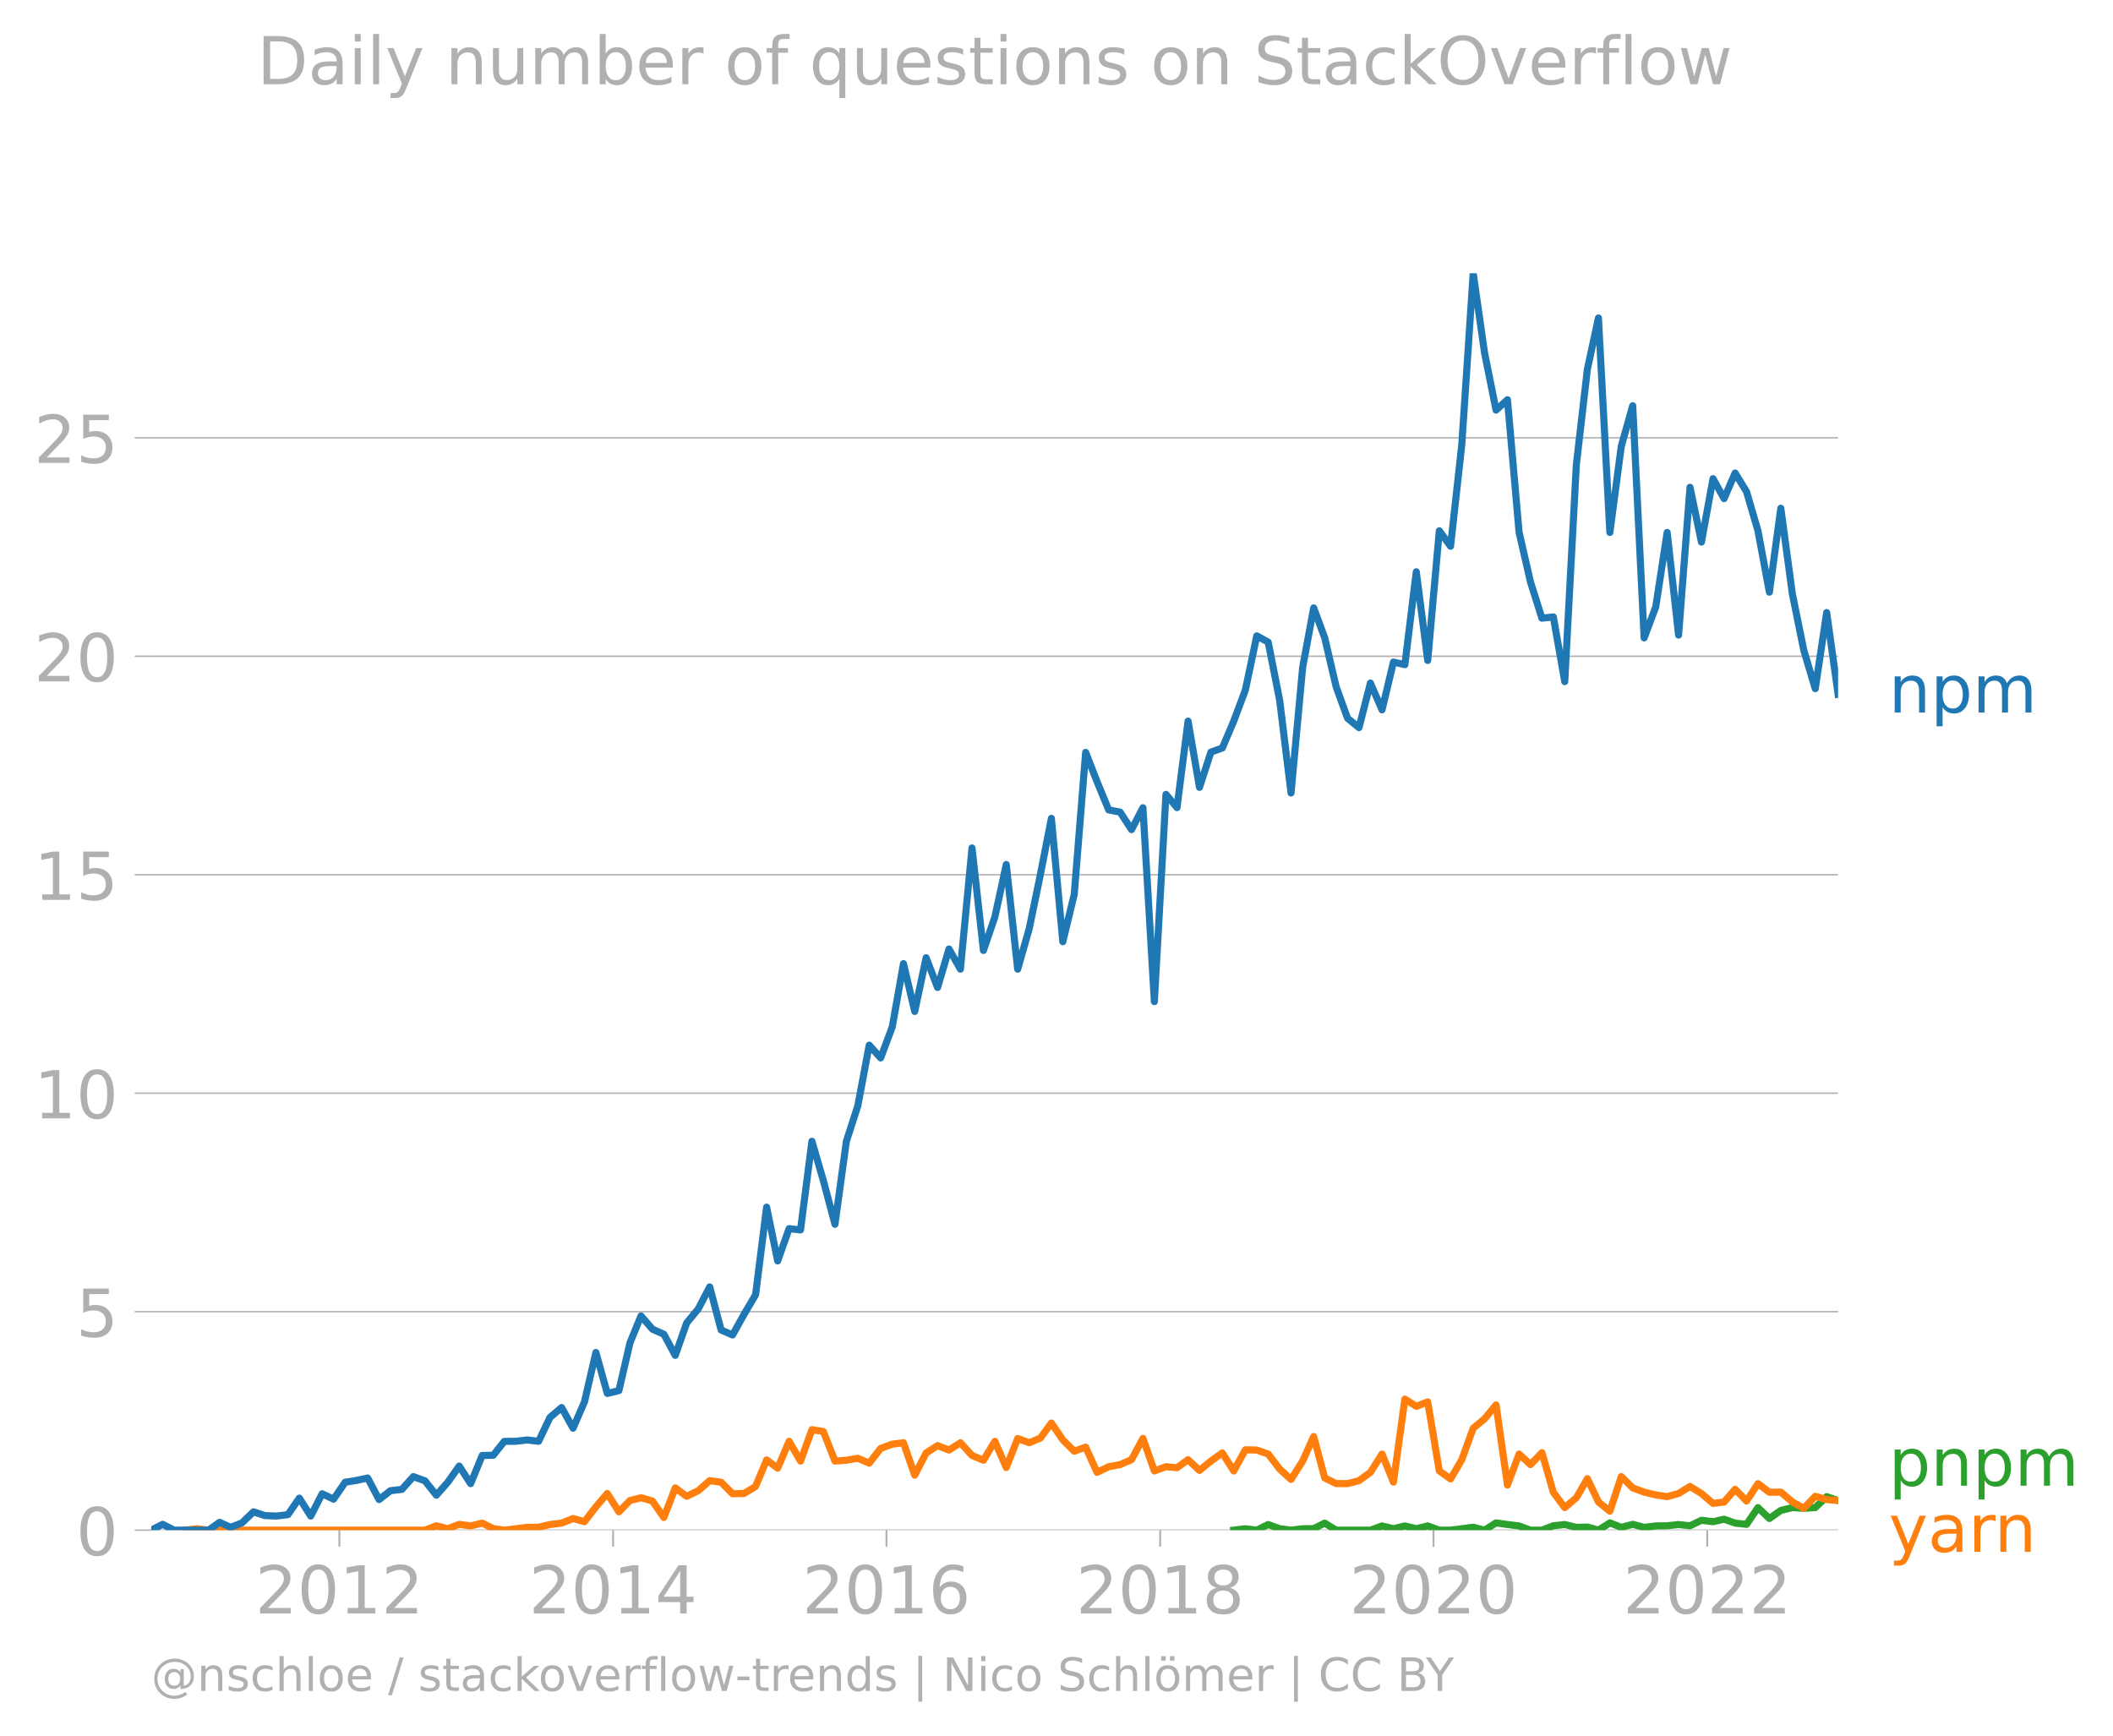
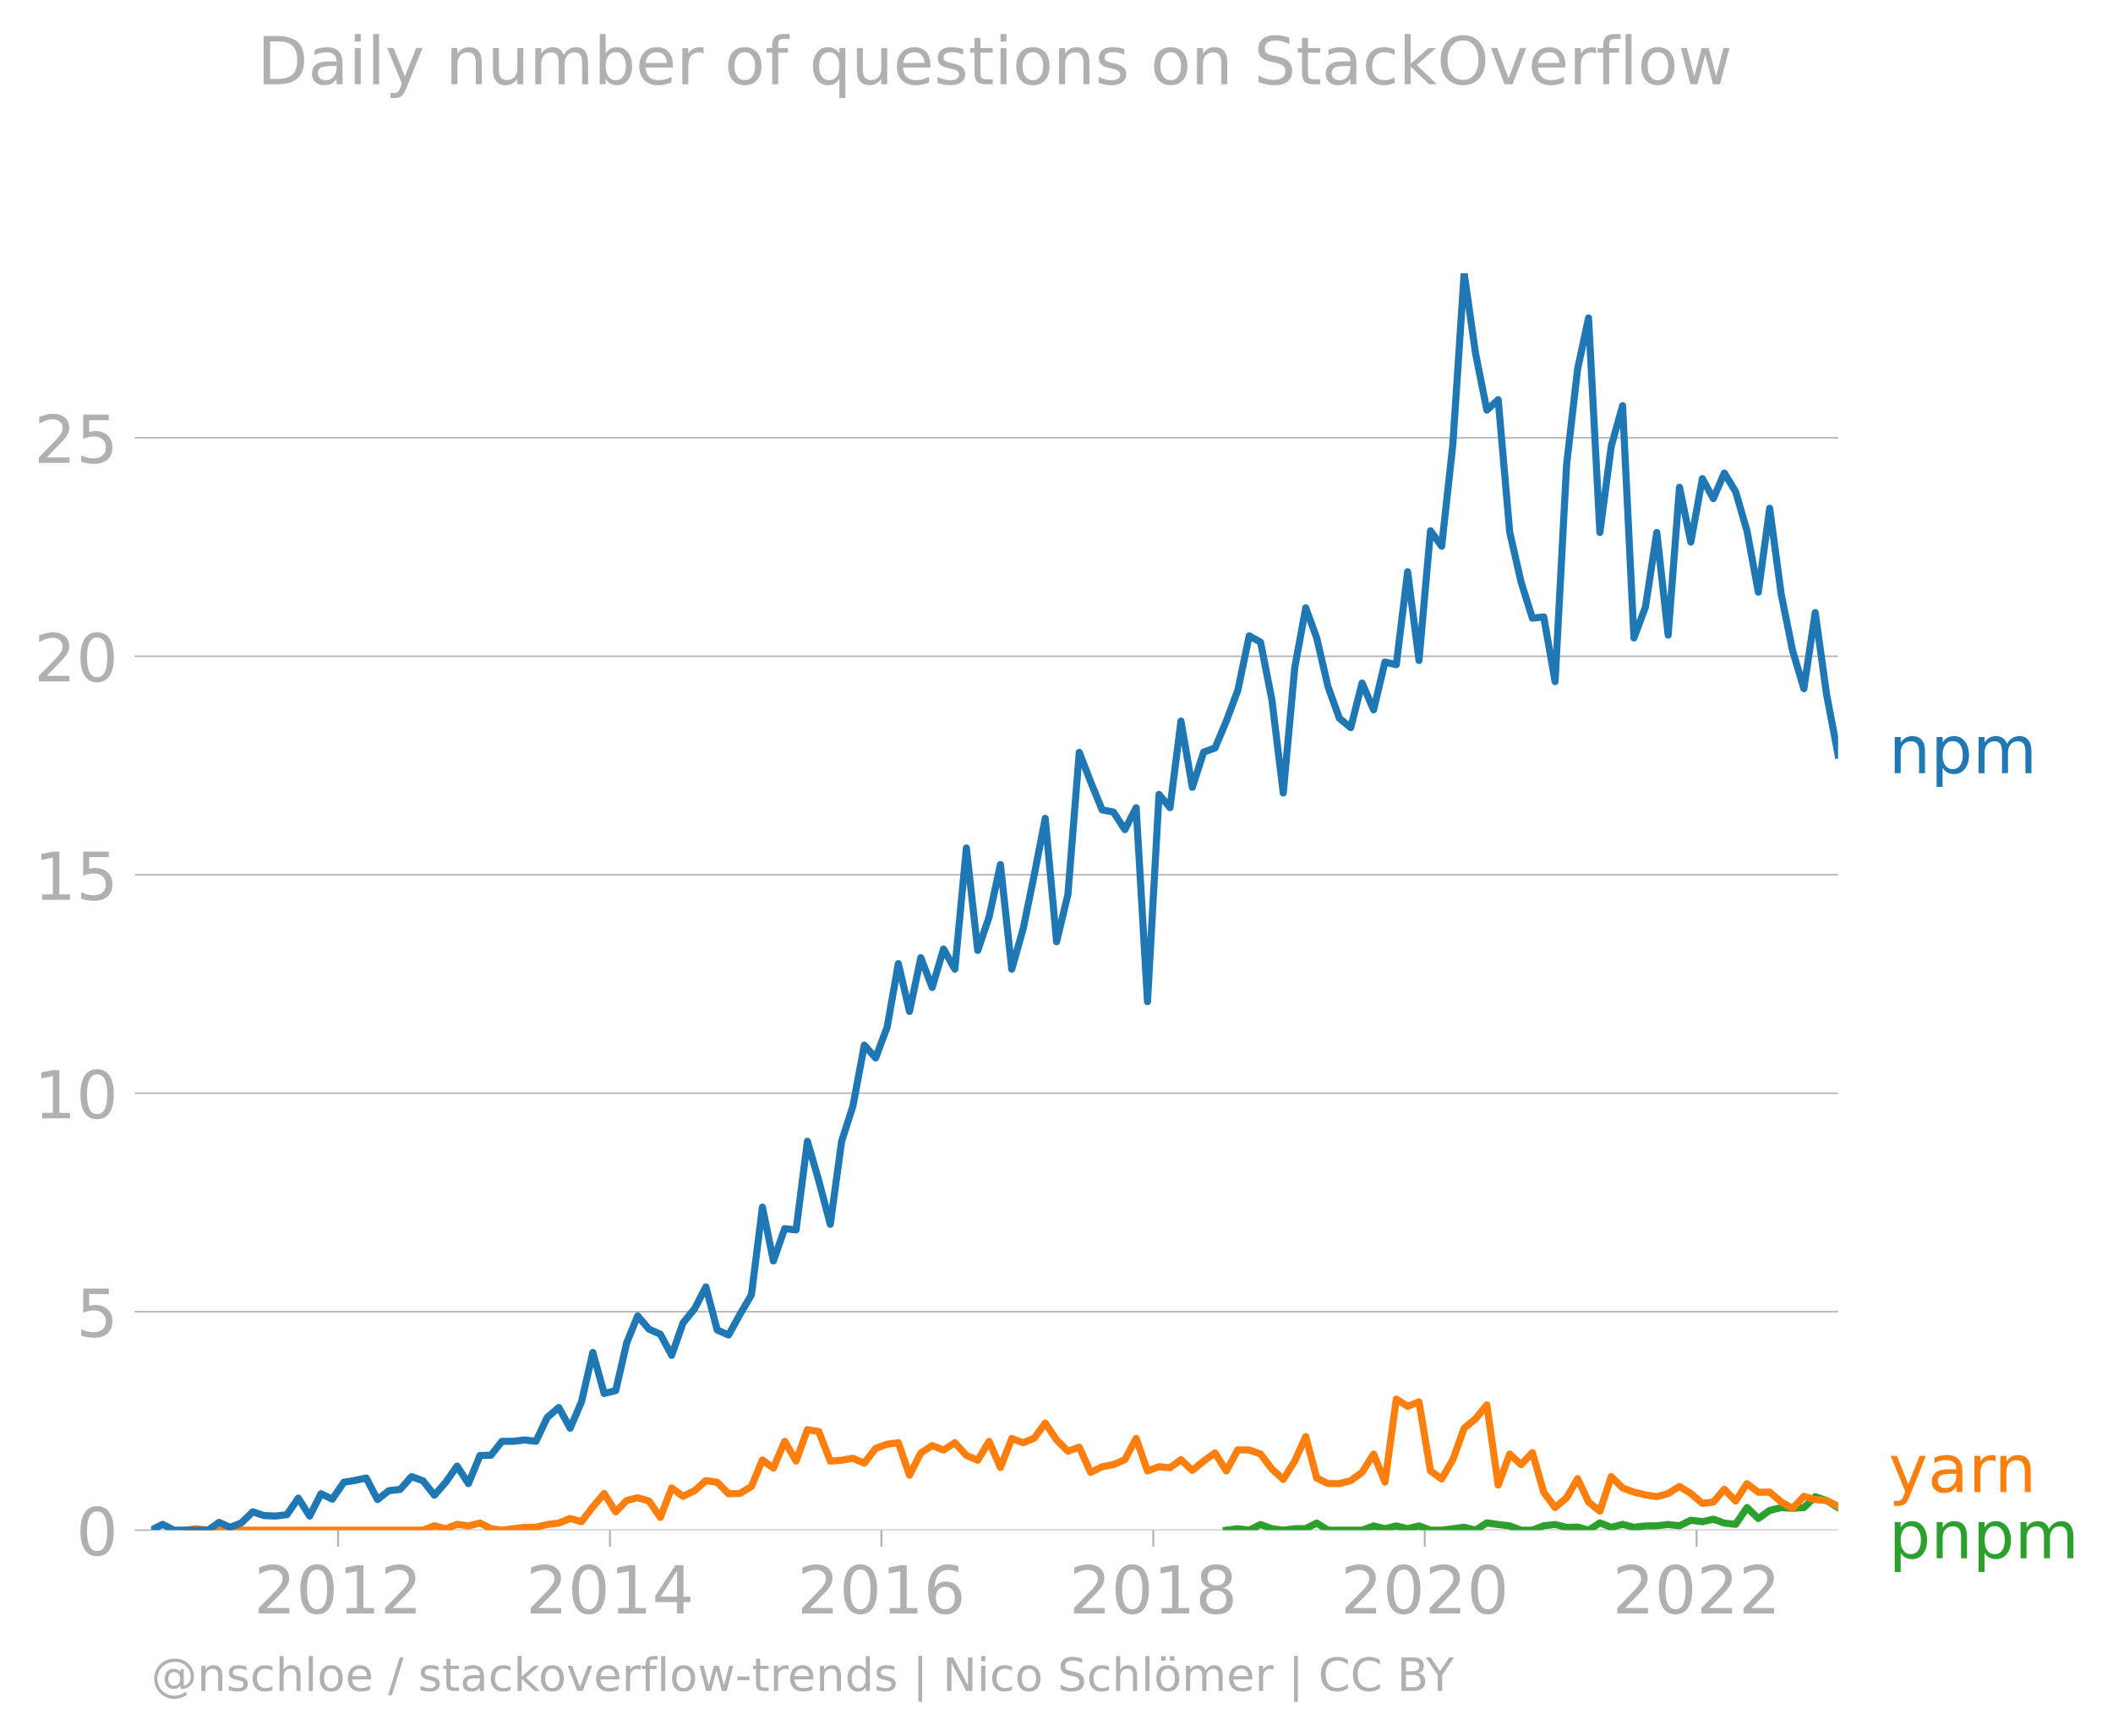
<svg xmlns="http://www.w3.org/2000/svg" xmlns:xlink="http://www.w3.org/1999/xlink" width="596.445" height="489.969" viewBox="0 0 447.334 367.477">
  <defs>
    <style>*{stroke-linejoin:round;stroke-linecap:butt}</style>
  </defs>
  <g id="figure_1">
    <path id="patch_1" d="M0 367.477h447.334V0H0v367.477z" style="fill:none" />
    <g id="axes_1">
      <path id="patch_2" d="M32.015 323.95h357.12V57.838H32.015V323.95z" style="fill:none" />
      <g id="matplotlib.axis_1">
        <g id="xtick_1">
          <g id="line2d_1">
            <defs>
-               <path id="m538477e237" d="M0 0v3.5" style="stroke:#b0b0b0;stroke-width:.4" />
-             </defs>
-             <use xlink:href="#m538477e237" x="71.849" y="323.95" style="fill:#b0b0b0;stroke:#b0b0b0;stroke-width:.4" />
-           </g>
-           <g id="text_1" style="fill:#b0b0b0" transform="matrix(.14 0 0 -.14 54.034 341.588)">
+               <path id="m0bb8412ef1" d="M0 0v3.5" style="stroke:#b0b0b0;stroke-width:.4" />
+             </defs>
+             <use xlink:href="#m0bb8412ef1" x="71.577" y="323.95" style="fill:#b0b0b0;stroke:#b0b0b0;stroke-width:.4" />
+           </g>
+           <g id="text_1" style="fill:#b0b0b0" transform="matrix(.14 0 0 -.14 53.762 341.588)">
            <defs>
              <path id="DejaVuSans-32" d="M1228 531h2203V0H469v531q359 372 979 998 621 627 780 809 303 340 423 576 121 236 121 464 0 372-261 606-261 235-680 235-297 0-627-103-329-103-704-313v638q381 153 712 231 332 78 607 78 725 0 1156-363 431-362 431-968 0-288-108-546-107-257-392-607-78-91-497-524-418-433-1181-1211z" transform="scale(.01563)" />
              <path id="DejaVuSans-30" d="M2034 4250q-487 0-733-480-245-479-245-1442 0-959 245-1439 246-480 733-480 491 0 736 480 246 480 246 1439 0 963-246 1442-245 480-736 480zm0 500q785 0 1199-621 414-620 414-1801 0-1178-414-1799Q2819-91 2034-91q-784 0-1198 620-414 621-414 1799 0 1181 414 1801 414 621 1198 621z" transform="scale(.01563)" />
              <path id="DejaVuSans-31" d="M794 531h1031v3560L703 3866v575l1116 225h631V531h1031V0H794v531z" transform="scale(.01563)" />
            </defs>
            <use xlink:href="#DejaVuSans-32" />
            <use xlink:href="#DejaVuSans-30" x="63.623" />
            <use xlink:href="#DejaVuSans-31" x="127.246" />
            <use xlink:href="#DejaVuSans-32" x="190.869" />
          </g>
        </g>
        <g id="xtick_2">
-           <use xlink:href="#m538477e237" id="line2d_2" x="129.797" y="323.95" style="fill:#b0b0b0;stroke:#b0b0b0;stroke-width:.4" />
-           <g id="text_2" style="fill:#b0b0b0" transform="matrix(.14 0 0 -.14 111.982 341.588)">
+           <use xlink:href="#m0bb8412ef1" id="line2d_2" x="129.129" y="323.95" style="fill:#b0b0b0;stroke:#b0b0b0;stroke-width:.4" />
+           <g id="text_2" style="fill:#b0b0b0" transform="matrix(.14 0 0 -.14 111.314 341.588)">
            <defs>
              <path id="DejaVuSans-34" d="M2419 4116 825 1625h1594v2491zm-166 550h794V1625h666v-525h-666V0h-628v1100H313v609l1940 2957z" transform="scale(.01563)" />
            </defs>
            <use xlink:href="#DejaVuSans-32" />
            <use xlink:href="#DejaVuSans-30" x="63.623" />
            <use xlink:href="#DejaVuSans-31" x="127.246" />
            <use xlink:href="#DejaVuSans-34" x="190.869" />
          </g>
        </g>
        <g id="xtick_3">
-           <use xlink:href="#m538477e237" id="line2d_3" x="187.665" y="323.95" style="fill:#b0b0b0;stroke:#b0b0b0;stroke-width:.4" />
-           <g id="text_3" style="fill:#b0b0b0" transform="matrix(.14 0 0 -.14 169.85 341.588)">
+           <use xlink:href="#m0bb8412ef1" id="line2d_3" x="186.602" y="323.95" style="fill:#b0b0b0;stroke:#b0b0b0;stroke-width:.4" />
+           <g id="text_3" style="fill:#b0b0b0" transform="matrix(.14 0 0 -.14 168.787 341.588)">
            <defs>
              <path id="DejaVuSans-36" d="M2113 2584q-425 0-674-291-248-290-248-796 0-503 248-796 249-292 674-292t673 292q248 293 248 796 0 506-248 796-248 291-673 291zm1253 1979v-575q-238 112-480 171-242 60-480 60-625 0-955-422-329-422-376-1275 184 272 462 417 279 145 613 145 703 0 1111-427 408-426 408-1160 0-719-425-1154Q2819-91 2113-91q-810 0-1238 620-428 621-428 1799 0 1106 525 1764t1409 658q238 0 480-47t505-140z" transform="scale(.01563)" />
            </defs>
            <use xlink:href="#DejaVuSans-32" />
            <use xlink:href="#DejaVuSans-30" x="63.623" />
            <use xlink:href="#DejaVuSans-31" x="127.246" />
            <use xlink:href="#DejaVuSans-36" x="190.869" />
          </g>
        </g>
        <g id="xtick_4">
-           <use xlink:href="#m538477e237" id="line2d_4" x="245.613" y="323.95" style="fill:#b0b0b0;stroke:#b0b0b0;stroke-width:.4" />
-           <g id="text_4" style="fill:#b0b0b0" transform="matrix(.14 0 0 -.14 227.798 341.588)">
+           <use xlink:href="#m0bb8412ef1" id="line2d_4" x="244.153" y="323.95" style="fill:#b0b0b0;stroke:#b0b0b0;stroke-width:.4" />
+           <g id="text_4" style="fill:#b0b0b0" transform="matrix(.14 0 0 -.14 226.338 341.588)">
            <defs>
              <path id="DejaVuSans-38" d="M2034 2216q-450 0-708-241-257-241-257-662 0-422 257-663 258-241 708-241t709 242q260 243 260 662 0 421-258 662-257 241-711 241zm-631 268q-406 100-633 378-226 279-226 679 0 559 398 884 399 325 1092 325 697 0 1094-325t397-884q0-400-227-679-226-278-629-378 456-106 710-416 255-309 255-755 0-679-414-1042Q2806-91 2034-91q-771 0-1186 362-414 363-414 1042 0 446 256 755 257 310 713 416zm-231 997q0-362 226-565 227-203 636-203 407 0 636 203 230 203 230 565 0 363-230 566-229 203-636 203-409 0-636-203-226-203-226-566z" transform="scale(.01563)" />
            </defs>
            <use xlink:href="#DejaVuSans-32" />
            <use xlink:href="#DejaVuSans-30" x="63.623" />
            <use xlink:href="#DejaVuSans-31" x="127.246" />
            <use xlink:href="#DejaVuSans-38" x="190.869" />
          </g>
        </g>
        <g id="xtick_5">
-           <use xlink:href="#m538477e237" id="line2d_5" x="303.482" y="323.95" style="fill:#b0b0b0;stroke:#b0b0b0;stroke-width:.4" />
-           <g id="text_5" style="fill:#b0b0b0" transform="matrix(.14 0 0 -.14 285.667 341.588)">
+           <use xlink:href="#m0bb8412ef1" id="line2d_5" x="301.626" y="323.95" style="fill:#b0b0b0;stroke:#b0b0b0;stroke-width:.4" />
+           <g id="text_5" style="fill:#b0b0b0" transform="matrix(.14 0 0 -.14 283.811 341.588)">
            <use xlink:href="#DejaVuSans-32" />
            <use xlink:href="#DejaVuSans-30" x="63.623" />
            <use xlink:href="#DejaVuSans-32" x="127.246" />
            <use xlink:href="#DejaVuSans-30" x="190.869" />
          </g>
        </g>
        <g id="xtick_6">
-           <use xlink:href="#m538477e237" id="line2d_6" x="361.429" y="323.95" style="fill:#b0b0b0;stroke:#b0b0b0;stroke-width:.4" />
-           <g id="text_6" style="fill:#b0b0b0" transform="matrix(.14 0 0 -.14 343.614 341.588)">
+           <use xlink:href="#m0bb8412ef1" id="line2d_6" x="359.178" y="323.95" style="fill:#b0b0b0;stroke:#b0b0b0;stroke-width:.4" />
+           <g id="text_6" style="fill:#b0b0b0" transform="matrix(.14 0 0 -.14 341.363 341.588)">
            <use xlink:href="#DejaVuSans-32" />
            <use xlink:href="#DejaVuSans-30" x="63.623" />
            <use xlink:href="#DejaVuSans-32" x="127.246" />
            <use xlink:href="#DejaVuSans-32" x="190.869" />
          </g>
        </g>
      </g>
      <g id="matplotlib.axis_2">
        <g id="ytick_1">
-           <path id="line2d_7" d="M32.015 323.95h357.12" clip-path="url(#p75fdc9487c)" style="fill:none;stroke:#b0b0b0;stroke-width:.3;stroke-linecap:square" />
+           <path id="line2d_7" d="M32.015 323.95h357.12" clip-path="url(#p93b4a90c04)" style="fill:none;stroke:#b0b0b0;stroke-width:.3;stroke-linecap:square" />
          <g id="line2d_8">
            <defs>
-               <path id="mac6b4b54d6" d="M0 0h-3.5" style="stroke:#b0b0b0;stroke-width:.3" />
-             </defs>
-             <use xlink:href="#mac6b4b54d6" x="32.015" y="323.95" style="fill:#b0b0b0;stroke:#b0b0b0;stroke-width:.3" />
+               <path id="m847f49d6a7" d="M0 0h-3.5" style="stroke:#b0b0b0;stroke-width:.3" />
+             </defs>
+             <use xlink:href="#m847f49d6a7" x="32.015" y="323.95" style="fill:#b0b0b0;stroke:#b0b0b0;stroke-width:.3" />
          </g>
          <use xlink:href="#DejaVuSans-30" id="text_7" style="fill:#b0b0b0" transform="matrix(.14 0 0 -.14 16.108 329.269)" />
        </g>
        <g id="ytick_2">
-           <path id="line2d_9" d="M32.015 277.696h357.12" clip-path="url(#p75fdc9487c)" style="fill:none;stroke:#b0b0b0;stroke-width:.3;stroke-linecap:square" />
-           <use xlink:href="#mac6b4b54d6" id="line2d_10" x="32.015" y="277.696" style="fill:#b0b0b0;stroke:#b0b0b0;stroke-width:.3" />
+           <path id="line2d_9" d="M32.015 277.696h357.12" clip-path="url(#p93b4a90c04)" style="fill:none;stroke:#b0b0b0;stroke-width:.3;stroke-linecap:square" />
+           <use xlink:href="#m847f49d6a7" id="line2d_10" x="32.015" y="277.696" style="fill:#b0b0b0;stroke:#b0b0b0;stroke-width:.3" />
          <g id="text_8" style="fill:#b0b0b0" transform="matrix(.14 0 0 -.14 16.108 283.015)">
            <defs>
              <path id="DejaVuSans-35" d="M691 4666h2478v-532H1269V2991q137 47 274 70 138 23 276 23 781 0 1237-428 457-428 457-1159 0-753-469-1171Q2575-91 1722-91q-294 0-599 50Q819 9 494 109v635q281-153 581-228t634-75q541 0 856 284 316 284 316 772 0 487-316 771-315 285-856 285-253 0-505-56-251-56-513-175v2344z" transform="scale(.01563)" />
            </defs>
            <use xlink:href="#DejaVuSans-35" />
          </g>
        </g>
        <g id="ytick_3">
-           <path id="line2d_11" d="M32.015 231.443h357.12" clip-path="url(#p75fdc9487c)" style="fill:none;stroke:#b0b0b0;stroke-width:.3;stroke-linecap:square" />
-           <use xlink:href="#mac6b4b54d6" id="line2d_12" x="32.015" y="231.443" style="fill:#b0b0b0;stroke:#b0b0b0;stroke-width:.3" />
+           <path id="line2d_11" d="M32.015 231.443h357.12" clip-path="url(#p93b4a90c04)" style="fill:none;stroke:#b0b0b0;stroke-width:.3;stroke-linecap:square" />
+           <use xlink:href="#m847f49d6a7" id="line2d_12" x="32.015" y="231.443" style="fill:#b0b0b0;stroke:#b0b0b0;stroke-width:.3" />
          <g id="text_9" style="fill:#b0b0b0" transform="matrix(.14 0 0 -.14 7.2 236.762)">
            <use xlink:href="#DejaVuSans-31" />
            <use xlink:href="#DejaVuSans-30" x="63.623" />
          </g>
        </g>
        <g id="ytick_4">
-           <path id="line2d_13" d="M32.015 185.19h357.12" clip-path="url(#p75fdc9487c)" style="fill:none;stroke:#b0b0b0;stroke-width:.3;stroke-linecap:square" />
-           <use xlink:href="#mac6b4b54d6" id="line2d_14" x="32.015" y="185.189" style="fill:#b0b0b0;stroke:#b0b0b0;stroke-width:.3" />
+           <path id="line2d_13" d="M32.015 185.19h357.12" clip-path="url(#p93b4a90c04)" style="fill:none;stroke:#b0b0b0;stroke-width:.3;stroke-linecap:square" />
+           <use xlink:href="#m847f49d6a7" id="line2d_14" x="32.015" y="185.189" style="fill:#b0b0b0;stroke:#b0b0b0;stroke-width:.3" />
          <g id="text_10" style="fill:#b0b0b0" transform="matrix(.14 0 0 -.14 7.2 190.508)">
            <use xlink:href="#DejaVuSans-31" />
            <use xlink:href="#DejaVuSans-35" x="63.623" />
          </g>
        </g>
        <g id="ytick_5">
-           <path id="line2d_15" d="M32.015 138.936h357.12" clip-path="url(#p75fdc9487c)" style="fill:none;stroke:#b0b0b0;stroke-width:.3;stroke-linecap:square" />
-           <use xlink:href="#mac6b4b54d6" id="line2d_16" x="32.015" y="138.936" style="fill:#b0b0b0;stroke:#b0b0b0;stroke-width:.3" />
+           <path id="line2d_15" d="M32.015 138.936h357.12" clip-path="url(#p93b4a90c04)" style="fill:none;stroke:#b0b0b0;stroke-width:.3;stroke-linecap:square" />
+           <use xlink:href="#m847f49d6a7" id="line2d_16" x="32.015" y="138.936" style="fill:#b0b0b0;stroke:#b0b0b0;stroke-width:.3" />
          <g id="text_11" style="fill:#b0b0b0" transform="matrix(.14 0 0 -.14 7.2 144.255)">
            <use xlink:href="#DejaVuSans-32" />
            <use xlink:href="#DejaVuSans-30" x="63.623" />
          </g>
        </g>
        <g id="ytick_6">
-           <path id="line2d_17" d="M32.015 92.682h357.12" clip-path="url(#p75fdc9487c)" style="fill:none;stroke:#b0b0b0;stroke-width:.3;stroke-linecap:square" />
-           <use xlink:href="#mac6b4b54d6" id="line2d_18" x="32.015" y="92.682" style="fill:#b0b0b0;stroke:#b0b0b0;stroke-width:.3" />
+           <path id="line2d_17" d="M32.015 92.682h357.12" clip-path="url(#p93b4a90c04)" style="fill:none;stroke:#b0b0b0;stroke-width:.3;stroke-linecap:square" />
+           <use xlink:href="#m847f49d6a7" id="line2d_18" x="32.015" y="92.682" style="fill:#b0b0b0;stroke:#b0b0b0;stroke-width:.3" />
          <g id="text_12" style="fill:#b0b0b0" transform="matrix(.14 0 0 -.14 7.2 98.001)">
            <use xlink:href="#DejaVuSans-32" />
            <use xlink:href="#DejaVuSans-35" x="63.623" />
          </g>
        </g>
      </g>
-       <path id="line2d_19" d="m261.19 323.95 2.458-.299 2.417.299 2.418-1.194 2.418.885 2.418.309 2.457-.299 2.339-.032 2.338-1.161 2.418 1.492h7.253l2.458-.895 2.418.586 2.417-.586 2.418.586 2.418-.586 2.457.895h2.379l2.378-.299 2.418-.318 2.417.617 2.418-1.542 2.418.348 2.457.299 2.418.895h2.418l2.418-.925 2.417-.269 2.458.597 2.338-.064 2.339.66 2.418-1.541 2.418.945 2.417-.637 2.418.637 2.458-.298 2.417-.03 2.418-.269 2.418.269 2.418-1.164 2.457.298 2.339-.522 2.338.82 2.418.26 2.418-3.542 2.418 2.308 2.417-1.71 2.458-.598 2.418.15 2.417-.15 2.418-2.317 2.418.825" clip-path="url(#p75fdc9487c)" style="fill:none;stroke:#2ca02c;stroke-width:1.5;stroke-linecap:square" />
-       <path id="line2d_20" d="m39.268 323.95 2.418-.299 2.458.299h45.819l2.418-.925 2.417.626 2.418-.935 2.418.339 2.457-.597 2.339 1.161 2.338.33 4.836-.596 2.418-.02 2.418-.577 2.457-.298 2.418-.975 2.418.676 2.417-3.143 2.418-2.825 2.458 3.88 2.338-2.398 2.339-.587 2.417.697 2.418 3.481 2.418-6.257 2.418 1.781 2.457-1.194 2.418-2.128 2.418.338 2.418 2.437 2.417-.05 2.458-1.492 2.338-5.616 2.339 1.737 2.418-5.68 2.418 4.188 2.417-6.655 2.418.388 2.458 6.267 2.417-.18 2.418-.417 2.418 1.034 2.418-3.123 2.457-.895 2.378-.299 2.378 6.864 2.418-4.705 2.418-1.562 2.418.945 2.418-1.542 2.457 2.686 2.418 1.015 2.418-3.999 2.417 5.54 2.418-6.137 2.458.895 2.338-.99 2.339-3.187 2.417 3.56 2.418 2.408 2.418-.866 2.418 5.342 2.457-1.194 2.418-.447 2.418-1.045 2.418-4.506 2.417 6.894 2.458-.896 2.338.214 2.339-1.706 2.418 2.278 2.418-1.98 2.417-1.72 2.418 3.81 2.458-4.477 2.417.05 2.418.846 2.418 3.163 2.418 2.208 2.457-3.88 2.339-5.2 2.338 8.782 2.418 1.173 2.418.02 2.418-.636 2.417-1.751 2.458-3.88 2.418 5.939 2.417-17.576 2.418 1.541 2.418-.944 2.457 14.622 2.379 1.687 2.378-4.075 2.418-6.664 2.417-1.99 2.418-2.944 2.418 16.97 2.457-6.565 2.418 2.238 2.418-2.537 2.418 8.396 2.417 3.242 2.458-2.089 2.338-4.039 2.339 4.935 2.418 1.96 2.418-7.332 2.417 2.397 2.418.886 2.458.597 2.417.368 2.418-.667 2.418-1.492 2.418 1.492 2.457 2.089 2.339-.277 2.338-2.707 2.418 2.487 2.418-3.68 2.418 1.83 2.417-.04 2.458 2.089 2.418 1.342 2.417-2.536 2.418.686 2.418.21h0" clip-path="url(#p75fdc9487c)" style="fill:none;stroke:#ff7f0e;stroke-width:1.5;stroke-linecap:square" />
-       <path id="line2d_21" d="m32.015 323.95 2.418-1.234 2.418 1.234h7.293l2.338-1.652 2.339 1.055 2.417-.945 2.418-2.338 2.418.796 2.418.1 2.457-.299 2.418-3.501 2.418 3.8 2.418-4.725 2.417 1.144 2.458-3.581 2.378-.38 2.378-.515 2.418 4.565 2.418-1.88 2.418-.278 2.417-2.706 2.458.895 2.418 3.044 2.417-2.745 2.418-3.422 2.418 3.72 2.457-5.968 2.339-.043 2.338-2.941 2.418-.01 2.418-.288 2.418.288 2.418-5.063 2.457-2.089 2.418 4.377 2.418-5.57 2.417-10.465 2.418 8.674 2.458-.597 2.338-10.103 2.339-5.712 2.417 2.805 2.418 1.074 2.418 4.476 2.418-6.863 2.457-2.985 2.418-4.645 2.418 9.122 2.418 1.054 2.417-4.337 2.458-4.178 2.338-18.554 2.339 11.393 2.418-6.834 2.418.269 2.417-18.77 2.418 8.325 2.458 9.25 2.417-17.575 2.418-7.49 2.418-12.862 2.418 2.715 2.457-6.565 2.378-13.407 2.378 10.125 2.418-11.37 2.418 6.297 2.418-8.147 2.418 4.268 2.457-25.664 2.418 21.705 2.418-7.082 2.417-11.111 2.418 22.152 2.458-8.654 2.338-11.34 2.339-11.936 2.417 26.12 2.418-10.006 2.418-30.08 2.418 6.207 2.457 5.968 2.418.468 2.418 3.71 2.418-4.635 2.417 41.041 2.458-43.866 2.338 2.803 2.339-18.32 2.418 14.025 2.418-7.46 2.417-.866 2.418-5.7 2.458-6.564 2.417-11.48 2.418 1.334 2.418 12.234 2.418 19.695 2.457-26.558 2.339-12.63 2.338 6.363 2.418 10.355 2.418 6.655 2.418 1.98 2.417-9.44 2.458 5.67L295 140.168l2.417.557 2.418-19.675 2.418 18.78 2.457-27.454 2.379 3.272 2.378-21.475 2.418-36.336 2.417 16.94 2.418 12.045 2.418-2.198 2.457 28.05 2.418 10.534 2.418 7.67 2.418-.269 2.417 13.697 2.458-45.955 2.338-20.207 2.339-10.828 2.418 45.408 2.418-18.252 2.417-8.575 2.418 49.158 2.458-6.565 2.417-15.766 2.418 21.735 2.418-31.294 2.418 11.598 2.457-13.428 2.339 4.231 2.338-5.425 2.418 3.95 2.418 8.285 2.418 12.991 2.417-17.765 2.458 18.203 2.418 11.896 2.417 8.097 2.418-16.114 2.418 17.308h0" clip-path="url(#p75fdc9487c)" style="fill:none;stroke:#1f77b4;stroke-width:1.5;stroke-linecap:square" />
-       <g id="text_13" style="fill:#1f77b4" transform="matrix(.14 0 0 -.14 399.849 150.856)">
+       <path id="line2d_19" d="m259.624 323.95 2.44-.299 2.402.299 2.401-1.194 2.401.885 2.402.309 2.44-.299 2.323-.032 2.322-1.161 2.402 1.492H288.36l2.441-.895 2.401.586 2.402-.586 2.4.586 2.402-.586 2.44.895h2.363l2.362-.299 2.4-.318 2.402.617 2.401-1.542 2.402.348 2.44.299 2.402.895h2.4l2.402-.925 2.401-.269 2.441.597 2.323-.064 2.322.66 2.401-1.541 2.402.945 2.4-.637 2.402.637 2.44-.298 2.402-.03 2.401-.269 2.402.269 2.4-1.164 2.441.298 2.323-.522 2.323.82 2.4.26 2.402-3.542 2.401 2.308 2.402-1.71 2.44-.598 2.402.15 2.4-.15 2.402-2.317 2.401.825 2.441 1.492" clip-path="url(#p93b4a90c04)" style="fill:none;stroke:#2ca02c;stroke-width:1.5;stroke-linecap:square" />
+       <path id="line2d_20" d="m39.219 323.95 2.401-.299 2.44.299h45.507l2.401-.925 2.401.626 2.402-.935 2.4.339 2.441-.597 2.323 1.161 2.323.33 4.802-.596 2.401-.02 2.402-.577 2.44-.298 2.402-.975 2.4.676 2.402-3.143 2.401-2.825 2.441 3.88 2.323-2.398 2.322-.587 2.401.697 2.402 3.481 2.4-6.257 2.402 1.781 2.44-1.194 2.402-2.128 2.401.338 2.402 2.437 2.4-.05 2.441-1.492 2.323-5.616 2.323 1.737 2.4-5.68 2.402 4.188 2.401-6.655 2.402.388 2.44 6.267 2.402-.18 2.4-.417 2.402 1.034 2.401-3.123 2.441-.895 2.362-.299 2.362 6.864 2.401-4.705 2.401-1.562 2.402.945 2.4-1.542 2.442 2.686 2.4 1.015 2.402-3.999 2.401 5.54 2.402-6.137 2.44.895 2.323-.99 2.322-3.187 2.402 3.56 2.4 2.408 2.402-.866 2.401 5.342 2.441-1.194 2.401-.447 2.402-1.045 2.4-4.506 2.402 6.894 2.44-.896 2.323.214 2.323-1.706 2.401 2.278 2.401-1.98 2.402-1.72 2.4 3.81 2.442-4.477 2.4.05 2.402.846 2.401 3.163 2.402 2.208 2.44-3.88 2.323-5.2 2.322 8.782 2.402 1.173 2.4.02 2.402-.636 2.401-1.751 2.441-3.88 2.401 5.939 2.402-17.576 2.4 1.541 2.402-.944 2.44 14.622 2.363 1.687 2.362-4.075 2.4-6.664 2.402-1.99 2.401-2.944 2.402 16.97 2.44-6.565 2.402 2.238 2.4-2.537 2.402 8.396 2.401 3.242 2.441-2.089 2.323-4.039 2.322 4.935 2.401 1.96 2.402-7.332 2.4 2.397 2.402.886 2.44.597 2.402.368 2.401-.667 2.402-1.492 2.4 1.492 2.441 2.089 2.323-.277 2.323-2.707 2.4 2.487 2.402-3.68 2.401 1.83 2.402-.04 2.44 2.089 2.402 1.342 2.4-2.536 2.402.686 2.401.21 2.441 1.193h0" clip-path="url(#p93b4a90c04)" style="fill:none;stroke:#ff7f0e;stroke-width:1.5;stroke-linecap:square" />
+       <path id="line2d_21" d="m32.015 323.95 2.401-1.234 2.402 1.234h7.243l2.322-1.652 2.323 1.055 2.401-.945 2.401-2.338 2.402.796 2.4.1 2.442-.299 2.4-3.501 2.402 3.8 2.401-4.725 2.402 1.144 2.44-3.581 2.362-.38 2.362-.515 2.401 4.565 2.402-1.88 2.4-.278 2.402-2.706 2.44.895 2.402 3.044 2.401-2.745 2.402-3.422 2.4 3.72 2.441-5.968 2.323-.043 2.323-2.941 2.4-.01 2.402-.288 2.401.288 2.402-5.063 2.44-2.089 2.402 4.377 2.4-5.57 2.402-10.465 2.401 8.674 2.441-.597 2.323-10.103 2.322-5.712 2.401 2.805 2.402 1.074 2.4 4.476 2.402-6.863 2.44-2.985 2.402-4.645 2.401 9.122 2.402 1.054 2.4-4.337 2.441-4.178 2.323-18.554 2.323 11.393 2.4-6.834 2.402.269 2.401-18.77 2.402 8.325 2.44 9.25 2.402-17.575 2.4-7.49 2.402-12.862 2.401 2.715 2.441-6.565 2.362-13.407 2.362 10.125 2.401-11.37 2.401 6.297 2.402-8.147 2.4 4.268 2.442-25.664 2.4 21.705 2.402-7.082 2.401-11.111 2.402 22.152 2.44-8.654 2.323-11.34 2.322-11.936 2.402 26.12 2.4-10.006 2.402-30.08 2.401 6.207 2.441 5.968 2.401.468 2.402 3.71 2.4-4.635 2.402 41.041 2.44-43.866 2.323 2.803 2.323-18.32 2.401 14.025 2.401-7.46 2.402-.866 2.4-5.7 2.442-6.564 2.4-11.48 2.402 1.334 2.401 12.234 2.402 19.695 2.44-26.558 2.323-12.63 2.322 6.363 2.402 10.355 2.4 6.655 2.402 1.98 2.401-9.44 2.441 5.67 2.401-10.107 2.402.557 2.4-19.675 2.402 18.78 2.44-27.454 2.363 3.272 2.362-21.475 2.4-36.336 2.402 16.94 2.401 12.045 2.402-2.198 2.44 28.05 2.402 10.534 2.4 7.67 2.402-.269 2.401 13.697 2.441-45.955 2.323-20.207 2.322-10.828 2.401 45.408 2.402-18.252 2.4-8.575 2.402 49.158 2.44-6.565 2.402-15.766 2.401 21.735 2.402-31.294 2.4 11.598 2.441-13.428 2.323 4.231 2.323-5.425 2.4 3.95 2.402 8.285 2.401 12.991 2.402-17.765 2.44 18.203 2.402 11.896 2.4 8.097 2.402-16.114 2.401 17.308 2.441 12.831h0" clip-path="url(#p93b4a90c04)" style="fill:none;stroke:#1f77b4;stroke-width:1.5;stroke-linecap:square" />
+       <g id="text_13" style="fill:#1f77b4" transform="matrix(.14 0 0 -.14 399.849 163.687)">
        <defs>
          <path id="DejaVuSans-6e" d="M3513 2113V0h-575v2094q0 497-194 743-194 247-581 247-466 0-735-297-269-296-269-809V0H581v3500h578v-544q207 316 486 472 280 156 646 156 603 0 912-373 310-373 310-1098z" transform="scale(.01563)" />
          <path id="DejaVuSans-70" d="M1159 525v-1856H581v4831h578v-531q182 312 458 463 277 152 661 152 638 0 1036-506 399-506 399-1331T3314 415Q2916-91 2278-91q-384 0-661 152-276 152-458 464zm1957 1222q0 634-261 995t-717 361q-457 0-718-361t-261-995q0-634 261-995t718-361q456 0 717 361t261 995z" transform="scale(.01563)" />
          <path id="DejaVuSans-6d" d="M3328 2828q216 388 516 572t706 184q547 0 844-383 297-382 297-1088V0h-578v2094q0 503-179 746-178 244-543 244-447 0-707-297-259-296-259-809V0h-578v2094q0 506-178 748t-550 242q-441 0-701-298-259-298-259-808V0H581v3500h578v-544q197 322 472 475t653 153q382 0 649-194 267-193 395-562z" transform="scale(.01563)" />
        </defs>
        <use xlink:href="#DejaVuSans-6e" />
        <use xlink:href="#DejaVuSans-70" x="63.379" />
        <use xlink:href="#DejaVuSans-6d" x="126.855" />
      </g>
-       <g id="text_14" style="fill:#ff7f0e" transform="matrix(.14 0 0 -.14 399.849 328.546)">
+       <g id="text_14" style="fill:#ff7f0e" transform="matrix(.14 0 0 -.14 399.849 315.89)">
        <defs>
          <path id="DejaVuSans-79" d="M2059-325q-243-625-475-815-231-191-618-191H506v481h338q237 0 368 113 132 112 291 531l103 262L191 3500h609L1894 763l1094 2737h609L2059-325z" transform="scale(.01563)" />
          <path id="DejaVuSans-61" d="M2194 1759q-697 0-966-159t-269-544q0-306 202-486 202-179 548-179 479 0 768 339t289 901v128h-572zm1147 238V0h-575v531q-197-318-491-470T1556-91q-537 0-855 302-317 302-317 808 0 590 395 890 396 300 1180 300h807v57q0 397-261 614t-733 217q-300 0-585-72-284-72-546-216v532q315 122 612 182 297 61 578 61 760 0 1135-394 375-393 375-1193z" transform="scale(.01563)" />
          <path id="DejaVuSans-72" d="M2631 2963q-97 56-211 82-114 27-251 27-488 0-749-317t-261-911V0H581v3500h578v-544q182 319 472 473 291 155 707 155 59 0 131-8 72-7 159-23l3-590z" transform="scale(.01563)" />
        </defs>
        <use xlink:href="#DejaVuSans-79" />
        <use xlink:href="#DejaVuSans-61" x="59.18" />
        <use xlink:href="#DejaVuSans-72" x="120.459" />
        <use xlink:href="#DejaVuSans-6e" x="159.822" />
      </g>
-       <g id="text_15" style="fill:#2ca02c" transform="matrix(.14 0 0 -.14 399.849 314.546)">
+       <g id="text_15" style="fill:#2ca02c" transform="matrix(.14 0 0 -.14 399.849 329.89)">
        <use xlink:href="#DejaVuSans-70" />
        <use xlink:href="#DejaVuSans-6e" x="63.477" />
        <use xlink:href="#DejaVuSans-70" x="126.855" />
        <use xlink:href="#DejaVuSans-6d" x="190.332" />
      </g>
      <g id="text_16" style="fill:#b0b0b0" transform="matrix(.09716 0 0 -.09716 32.015 357.986)">
        <defs>
          <path id="DejaVuSans-40" d="M2381 1678q0-447 222-702 222-254 610-254 384 0 604 256 221 256 221 700 0 438-225 695-225 258-607 258-378 0-602-256-223-256-223-697zm1703-934q-187-241-429-355t-564-114q-538 0-874 389t-336 1014q0 625 337 1015 338 391 873 391 322 0 565-117 244-117 428-354v409h447V722q457 69 714 417 258 349 258 902 0 334-99 628-98 294-298 544-325 409-792 626t-1017 217q-384 0-738-102-353-101-653-301-490-319-767-836-276-517-276-1120 0-497 179-932 180-434 521-765 328-325 759-495 431-171 922-171 403 0 792 136t714 389l281-347q-390-303-851-464t-936-161q-578 0-1091 205-512 205-912 595Q841 78 631 592q-209 514-209 1105 0 569 212 1084 213 516 607 907 403 396 931 607t1119 211q662 0 1229-272 568-271 952-771 234-307 357-666 124-359 124-744 0-822-497-1297T4084 263v481z" transform="scale(.01563)" />
          <path id="DejaVuSans-73" d="M2834 3397v-544q-243 125-506 187-262 63-544 63-428 0-642-131t-214-394q0-200 153-314t616-217l197-44q612-131 870-370t258-667q0-488-386-773Q2250-91 1575-91q-281 0-586 55T347 128v594q319-166 628-249 309-82 613-82 406 0 624 139 219 139 219 392 0 234-158 359-157 125-692 241l-200 47q-534 112-772 345-237 233-237 639 0 494 350 762 350 269 994 269 318 0 599-47 282-46 519-140z" transform="scale(.01563)" />
          <path id="DejaVuSans-63" d="M3122 3366v-538q-244 135-489 202t-495 67q-560 0-870-355-309-354-309-995t309-996q310-354 870-354 250 0 495 67t489 202V134Q2881 22 2623-34q-257-57-548-57-791 0-1257 497-465 497-465 1341 0 856 470 1346 471 491 1290 491 265 0 518-55 253-54 491-163z" transform="scale(.01563)" />
          <path id="DejaVuSans-68" d="M3513 2113V0h-575v2094q0 497-194 743-194 247-581 247-466 0-735-297-269-296-269-809V0H581v4863h578V2956q207 316 486 472 280 156 646 156 603 0 912-373 310-373 310-1098z" transform="scale(.01563)" />
          <path id="DejaVuSans-6c" d="M603 4863h575V0H603v4863z" transform="scale(.01563)" />
          <path id="DejaVuSans-6f" d="M1959 3097q-462 0-731-361t-269-989q0-628 267-989 268-361 733-361 460 0 728 362 269 363 269 988 0 622-269 986-268 364-728 364zm0 487q750 0 1178-488 429-487 429-1349 0-859-429-1349Q2709-91 1959-91q-753 0-1180 489-426 490-426 1349 0 862 426 1349 427 488 1180 488z" transform="scale(.01563)" />
          <path id="DejaVuSans-65" d="M3597 1894v-281H953q38-594 358-905t892-311q331 0 642 81t618 244V178Q3153 47 2828-22t-659-69q-838 0-1327 487-489 488-489 1320 0 859 464 1363 464 505 1252 505 706 0 1117-455 411-454 411-1235zm-575 169q-6 471-264 752-258 282-683 282-481 0-770-272t-333-766l2050 4z" transform="scale(.01563)" />
          <path id="DejaVuSans-2f" d="M1625 4666h531L531-594H0l1625 5260z" transform="scale(.01563)" />
          <path id="DejaVuSans-74" d="M1172 4494v-994h1184v-447H1172V1153q0-428 117-550t477-122h590V0h-590q-666 0-919 248-253 249-253 905v1900H172v447h422v994h578z" transform="scale(.01563)" />
          <path id="DejaVuSans-6b" d="M581 4863h578V1991l1716 1509h734L1753 1863 3688 0h-750L1159 1709V0H581v4863z" transform="scale(.01563)" />
          <path id="DejaVuSans-76" d="M191 3500h609L1894 563l1094 2937h609L2284 0h-781L191 3500z" transform="scale(.01563)" />
          <path id="DejaVuSans-66" d="M2375 4863v-479h-550q-309 0-430-125-120-125-120-450v-309h947v-447h-947V0H697v3053H147v447h550v244q0 584 272 851 272 268 862 268h544z" transform="scale(.01563)" />
          <path id="DejaVuSans-77" d="M269 3500h575l719-2731 715 2731h678l719-2731 716 2731h575L4050 0h-678l-753 2869L1863 0h-679L269 3500z" transform="scale(.01563)" />
          <path id="DejaVuSans-2d" d="M313 2009h1684v-512H313v512z" transform="scale(.01563)" />
          <path id="DejaVuSans-64" d="M2906 2969v1894h575V0h-575v525q-181-312-458-464-276-152-664-152-634 0-1033 506-398 507-398 1332t398 1331q399 506 1033 506 388 0 664-152 277-151 458-463zM947 1747q0-634 261-995t717-361q456 0 718 361 263 361 263 995t-263 995q-262 361-718 361t-717-361q-261-361-261-995z" transform="scale(.01563)" />
          <path id="DejaVuSans-7c" d="M1344 4891v-6400H813v6400h531z" transform="scale(.01563)" />
          <path id="DejaVuSans-4e" d="M628 4666h850L3547 763v3903h612V0h-850L1241 3903V0H628v4666z" transform="scale(.01563)" />
          <path id="DejaVuSans-69" d="M603 3500h575V0H603v3500zm0 1363h575v-729H603v729z" transform="scale(.01563)" />
          <path id="DejaVuSans-53" d="M3425 4513v-616q-359 172-678 256-319 85-616 85-515 0-795-200t-280-569q0-310 186-468 186-157 705-254l381-78q706-135 1042-474t336-907q0-679-455-1029Q2797-91 1919-91q-331 0-705 75-373 75-773 222v650q384-215 753-325 369-109 725-109 540 0 834 212 294 213 294 607 0 343-211 537t-692 291l-385 75q-706 140-1022 440-315 300-315 835 0 619 436 975t1201 356q329 0 669-60 341-59 697-177z" transform="scale(.01563)" />
          <path id="DejaVuSans-f6" d="M1959 3097q-462 0-731-361t-269-989q0-628 267-989 268-361 733-361 460 0 728 362 269 363 269 988 0 622-269 986-268 364-728 364zm0 487q750 0 1178-488 429-487 429-1349 0-859-429-1349Q2709-91 1959-91q-753 0-1180 489-426 490-426 1349 0 862 426 1349 427 488 1180 488zm295 1266h634v-631h-634v631zm-1222 0h634v-631h-634v631z" transform="scale(.01563)" />
          <path id="DejaVuSans-43" d="M4122 4306v-665q-319 297-680 443-361 147-767 147-800 0-1225-489t-425-1414q0-922 425-1411t1225-489q406 0 767 147t680 444V359q-331-225-702-338-370-112-782-112-1060 0-1670 648-609 649-609 1771 0 1125 609 1773 610 649 1670 649 418 0 788-111 371-111 696-333z" transform="scale(.01563)" />
          <path id="DejaVuSans-42" d="M1259 2228V519h1013q509 0 754 211 246 211 246 645 0 438-246 645-245 208-754 208H1259zm0 1919V2741h935q462 0 688 173 227 174 227 530 0 353-227 528-226 175-688 175h-935zm-631 519h1613q722 0 1112-300 391-300 391-853 0-429-200-682t-588-315q466-100 724-418 258-317 258-792 0-625-425-966Q3088 0 2303 0H628v4666z" transform="scale(.01563)" />
          <path id="DejaVuSans-59" d="M-13 4666h679l1293-1919 1285 1919h678L2272 2222V0h-634v2222L-13 4666z" transform="scale(.01563)" />
        </defs>
        <use xlink:href="#DejaVuSans-40" />
        <use xlink:href="#DejaVuSans-6e" x="100" />
        <use xlink:href="#DejaVuSans-73" x="163.379" />
        <use xlink:href="#DejaVuSans-63" x="215.479" />
        <use xlink:href="#DejaVuSans-68" x="270.459" />
        <use xlink:href="#DejaVuSans-6c" x="333.838" />
        <use xlink:href="#DejaVuSans-6f" x="361.621" />
        <use xlink:href="#DejaVuSans-65" x="422.803" />
        <use xlink:href="#DejaVuSans-20" x="484.326" />
        <use xlink:href="#DejaVuSans-2f" x="516.113" />
        <use xlink:href="#DejaVuSans-20" x="549.805" />
        <use xlink:href="#DejaVuSans-73" x="581.592" />
        <use xlink:href="#DejaVuSans-74" x="633.691" />
        <use xlink:href="#DejaVuSans-61" x="672.9" />
        <use xlink:href="#DejaVuSans-63" x="734.18" />
        <use xlink:href="#DejaVuSans-6b" x="789.16" />
        <use xlink:href="#DejaVuSans-6f" x="843.445" />
        <use xlink:href="#DejaVuSans-76" x="904.627" />
        <use xlink:href="#DejaVuSans-65" x="963.807" />
        <use xlink:href="#DejaVuSans-72" x="1025.33" />
        <use xlink:href="#DejaVuSans-66" x="1066.443" />
        <use xlink:href="#DejaVuSans-6c" x="1101.648" />
        <use xlink:href="#DejaVuSans-6f" x="1129.432" />
        <use xlink:href="#DejaVuSans-77" x="1190.613" />
        <use xlink:href="#DejaVuSans-2d" x="1272.4" />
        <use xlink:href="#DejaVuSans-74" x="1308.484" />
        <use xlink:href="#DejaVuSans-72" x="1347.693" />
        <use xlink:href="#DejaVuSans-65" x="1386.557" />
        <use xlink:href="#DejaVuSans-6e" x="1448.08" />
        <use xlink:href="#DejaVuSans-64" x="1511.459" />
        <use xlink:href="#DejaVuSans-73" x="1574.936" />
        <use xlink:href="#DejaVuSans-20" x="1627.035" />
        <use xlink:href="#DejaVuSans-7c" x="1658.822" />
        <use xlink:href="#DejaVuSans-20" x="1692.514" />
        <use xlink:href="#DejaVuSans-4e" x="1724.301" />
        <use xlink:href="#DejaVuSans-69" x="1799.105" />
        <use xlink:href="#DejaVuSans-63" x="1826.889" />
        <use xlink:href="#DejaVuSans-6f" x="1881.869" />
        <use xlink:href="#DejaVuSans-20" x="1943.051" />
        <use xlink:href="#DejaVuSans-53" x="1974.838" />
        <use xlink:href="#DejaVuSans-63" x="2038.314" />
        <use xlink:href="#DejaVuSans-68" x="2093.295" />
        <use xlink:href="#DejaVuSans-6c" x="2156.674" />
        <use xlink:href="#DejaVuSans-f6" x="2184.457" />
        <use xlink:href="#DejaVuSans-6d" x="2245.639" />
        <use xlink:href="#DejaVuSans-65" x="2343.051" />
        <use xlink:href="#DejaVuSans-72" x="2404.574" />
        <use xlink:href="#DejaVuSans-20" x="2445.688" />
        <use xlink:href="#DejaVuSans-7c" x="2477.475" />
        <use xlink:href="#DejaVuSans-20" x="2511.166" />
        <use xlink:href="#DejaVuSans-43" x="2542.953" />
        <use xlink:href="#DejaVuSans-43" x="2612.777" />
        <use xlink:href="#DejaVuSans-20" x="2682.602" />
        <use xlink:href="#DejaVuSans-42" x="2714.389" />
        <use xlink:href="#DejaVuSans-59" x="2777.492" />
      </g>
      <g id="text_17" style="fill:#b0b0b0" transform="matrix(.14 0 0 -.14 54.43 17.838)">
        <defs>
          <path id="DejaVuSans-44" d="M1259 4147V519h763q966 0 1414 437 448 438 448 1382 0 937-448 1373t-1414 436h-763zm-631 519h1297q1356 0 1990-564 635-564 635-1764 0-1207-638-1773Q3275 0 1925 0H628v4666z" transform="scale(.01563)" />
          <path id="DejaVuSans-75" d="M544 1381v2119h575V1403q0-497 193-746 194-248 582-248 465 0 735 297 271 297 271 810v1984h575V0h-575v538q-209-319-486-474-276-155-642-155-603 0-916 375-312 375-312 1097zm1447 2203z" transform="scale(.01563)" />
          <path id="DejaVuSans-62" d="M3116 1747q0 634-261 995t-717 361q-457 0-718-361t-261-995q0-634 261-995t718-361q456 0 717 361t261 995zM1159 2969q182 312 458 463 277 152 661 152 638 0 1036-506 399-506 399-1331T3314 415Q2916-91 2278-91q-384 0-661 152-276 152-458 464V0H581v4863h578V2969z" transform="scale(.01563)" />
          <path id="DejaVuSans-71" d="M947 1747q0-634 261-995t717-361q456 0 718 361 263 361 263 995t-263 995q-262 361-718 361t-717-361q-261-361-261-995zM2906 525q-181-312-458-464-276-152-664-152-634 0-1033 506-398 507-398 1332t398 1331q399 506 1033 506 388 0 664-152 277-151 458-463v531h575v-4831h-575V525z" transform="scale(.01563)" />
          <path id="DejaVuSans-4f" d="M2522 4238q-688 0-1093-513-404-512-404-1397 0-881 404-1394 405-512 1093-512 687 0 1089 512 402 513 402 1394 0 885-402 1397-402 513-1089 513zm0 512q981 0 1568-658 588-658 588-1764 0-1103-588-1761Q3503-91 2522-91q-984 0-1574 656-589 657-589 1763t589 1764q590 658 1574 658z" transform="scale(.01563)" />
        </defs>
        <use xlink:href="#DejaVuSans-44" />
        <use xlink:href="#DejaVuSans-61" x="77.002" />
        <use xlink:href="#DejaVuSans-69" x="138.281" />
        <use xlink:href="#DejaVuSans-6c" x="166.064" />
        <use xlink:href="#DejaVuSans-79" x="193.848" />
        <use xlink:href="#DejaVuSans-20" x="253.027" />
        <use xlink:href="#DejaVuSans-6e" x="284.814" />
        <use xlink:href="#DejaVuSans-75" x="348.193" />
        <use xlink:href="#DejaVuSans-6d" x="411.572" />
        <use xlink:href="#DejaVuSans-62" x="508.984" />
        <use xlink:href="#DejaVuSans-65" x="572.461" />
        <use xlink:href="#DejaVuSans-72" x="633.984" />
        <use xlink:href="#DejaVuSans-20" x="675.098" />
        <use xlink:href="#DejaVuSans-6f" x="706.885" />
        <use xlink:href="#DejaVuSans-66" x="768.066" />
        <use xlink:href="#DejaVuSans-20" x="803.271" />
        <use xlink:href="#DejaVuSans-71" x="835.059" />
        <use xlink:href="#DejaVuSans-75" x="898.535" />
        <use xlink:href="#DejaVuSans-65" x="961.914" />
        <use xlink:href="#DejaVuSans-73" x="1023.438" />
        <use xlink:href="#DejaVuSans-74" x="1075.537" />
        <use xlink:href="#DejaVuSans-69" x="1114.746" />
        <use xlink:href="#DejaVuSans-6f" x="1142.529" />
        <use xlink:href="#DejaVuSans-6e" x="1203.711" />
        <use xlink:href="#DejaVuSans-73" x="1267.09" />
        <use xlink:href="#DejaVuSans-20" x="1319.189" />
        <use xlink:href="#DejaVuSans-6f" x="1350.977" />
        <use xlink:href="#DejaVuSans-6e" x="1412.158" />
        <use xlink:href="#DejaVuSans-20" x="1475.537" />
        <use xlink:href="#DejaVuSans-53" x="1507.324" />
        <use xlink:href="#DejaVuSans-74" x="1570.801" />
        <use xlink:href="#DejaVuSans-61" x="1610.01" />
        <use xlink:href="#DejaVuSans-63" x="1671.289" />
        <use xlink:href="#DejaVuSans-6b" x="1726.27" />
        <use xlink:href="#DejaVuSans-4f" x="1784.18" />
        <use xlink:href="#DejaVuSans-76" x="1862.891" />
        <use xlink:href="#DejaVuSans-65" x="1922.07" />
        <use xlink:href="#DejaVuSans-72" x="1983.594" />
        <use xlink:href="#DejaVuSans-66" x="2024.707" />
        <use xlink:href="#DejaVuSans-6c" x="2059.912" />
        <use xlink:href="#DejaVuSans-6f" x="2087.695" />
        <use xlink:href="#DejaVuSans-77" x="2148.877" />
      </g>
    </g>
  </g>
  <defs>
-     <clipPath id="p75fdc9487c">
+     <clipPath id="p93b4a90c04">
      <path d="M32.015 57.838h357.12V323.95H32.015z" />
    </clipPath>
  </defs>
</svg>
